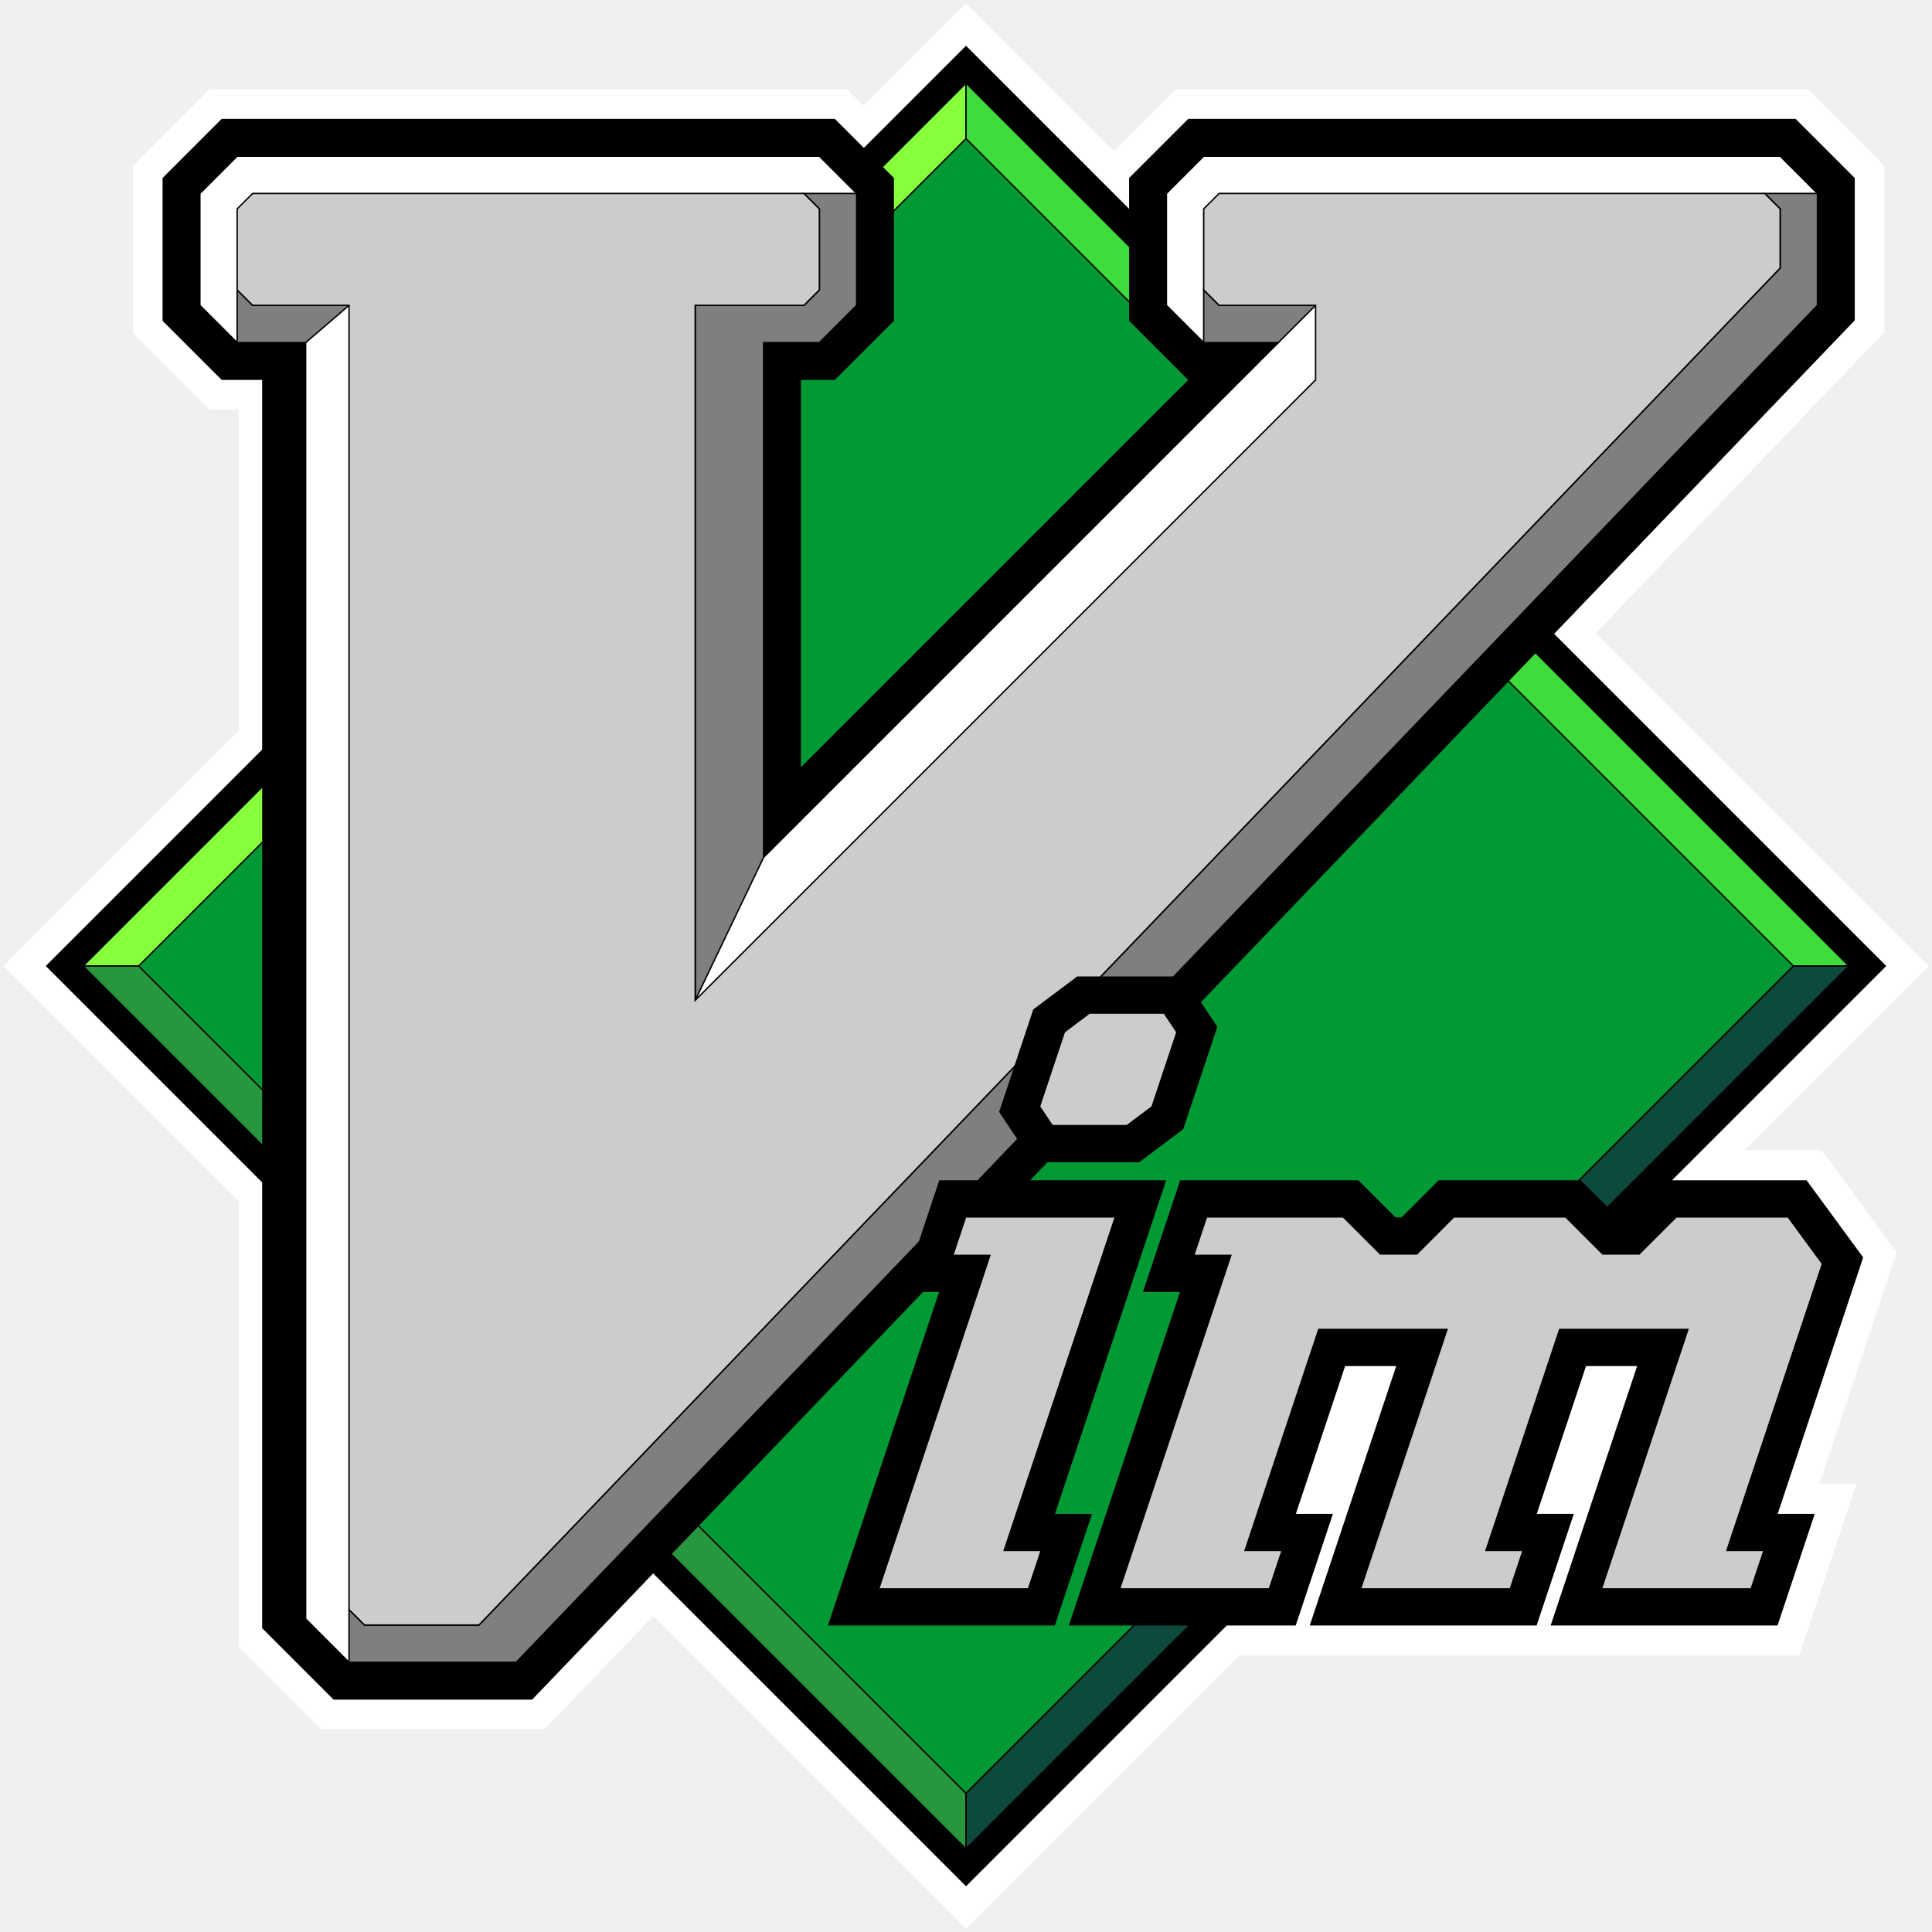
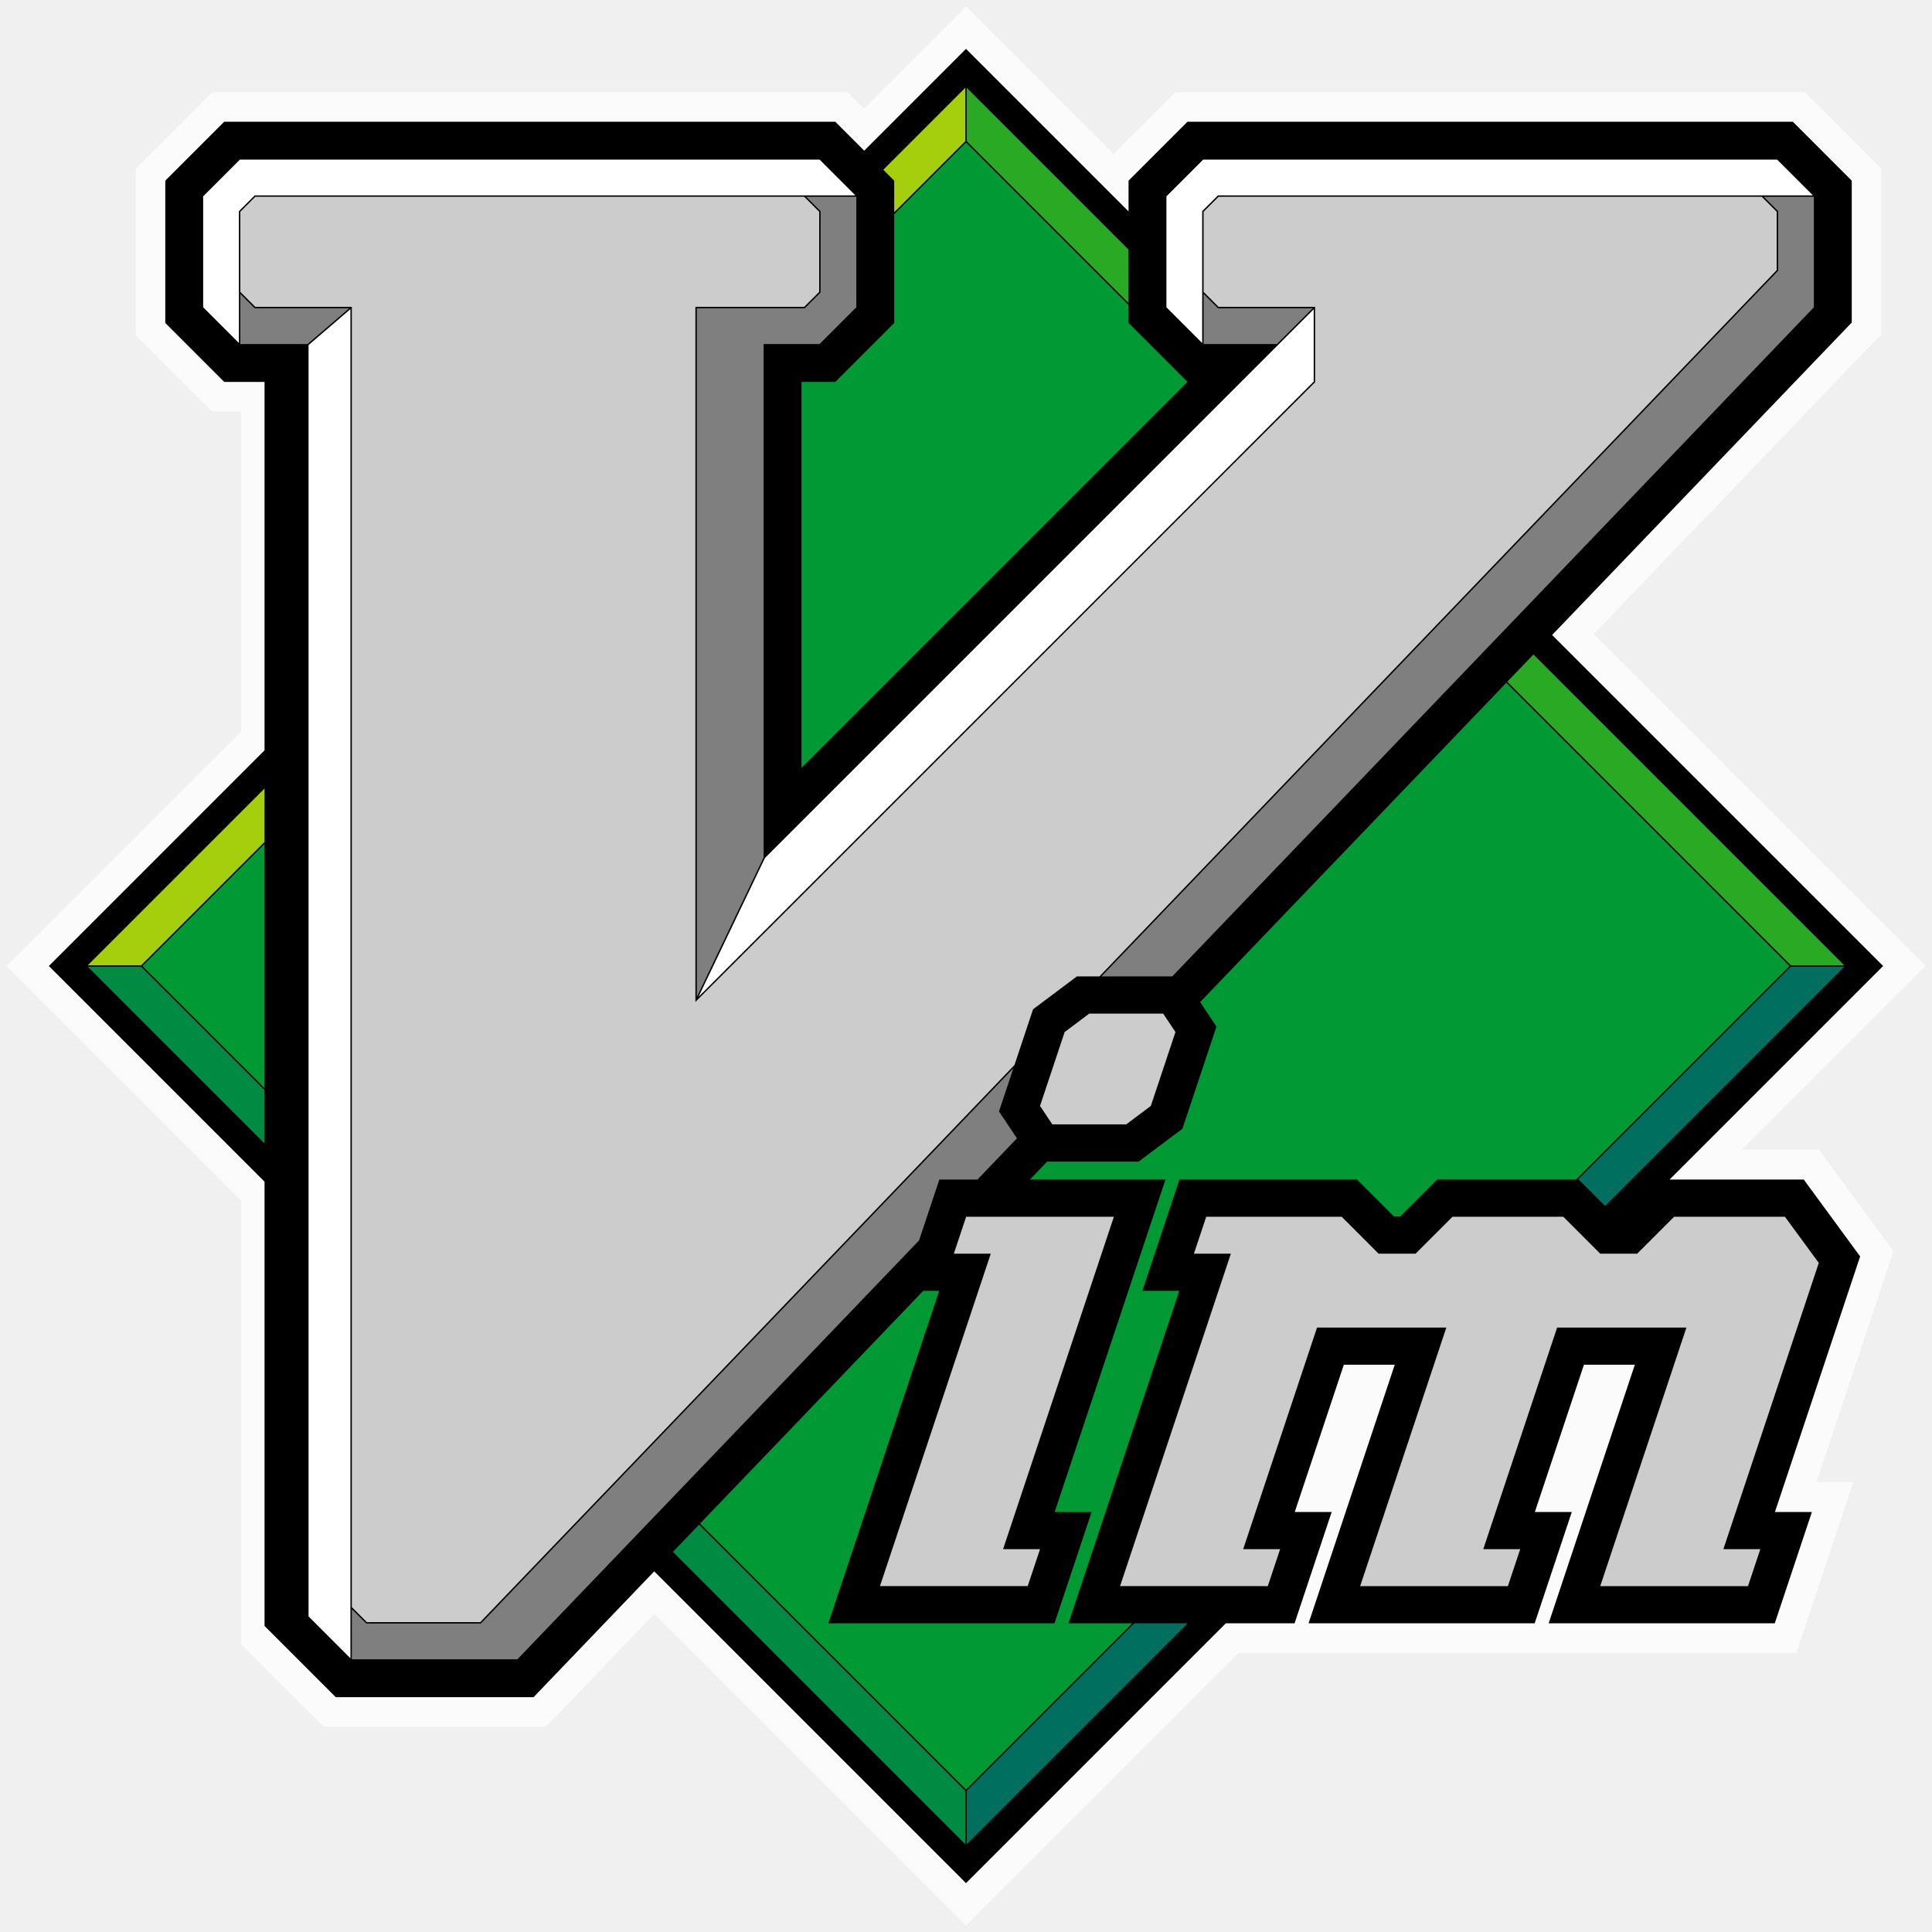
- <svg xmlns="http://www.w3.org/2000/svg" viewBox="0 0 294.609 294.609" width="294.609" height="294.609">
-   <path id="background" d="M20.282,25.276 V50.784 L31.941,62.444 H36.407 V111.398 L0.5,147.305 36.407,183.212 V251.086 L49.004,263.683 H83.065 L99.617,246.422 147.305,294.109 188.961,252.453 H274.354 L283.083,226.267 H277.431 L289.206,190.944 277.808,175.402 H266.012 L294.109,147.305 243.343,96.539 287.338,50.659 V25.276 L275.679,13.616 H179.327 L169.874,23.069 147.305,0.5 131.678,16.126 129.168,13.616 H31.941Z" fill="#ffffff" />
-   <g id="diamond">
-     <path id="diamond_outline" d="M287.633,147.305 147.305,6.977 6.977,147.305 147.305,287.633 192.751,242.186 H170.875 L187.83,191.321 H182.179 L184.062,185.669 H204.785 L210.437,191.321 H216.089 L221.74,185.669 H238.695 L243.982,190.956Z" fill="#000000" />
-     <path id="diamond_face" d="M273.467,147.305 147.305,21.143 21.143,147.305 147.305,273.467 178.585,242.186 H170.875 L187.83,191.321 H182.179 L184.062,185.669 H204.785 L210.437,191.321 H216.089 L221.74,185.669 H235.102Z" fill="#009933" />
-     <path id="diamond_bevel_0" d="M147.305,21.143 V12.664 L12.664,147.305 H21.143Z" fill="#87ff3c" stroke="#000000" stroke-width="0.216" />
-     <path id="diamond_bevel_1" d="M273.467,147.305 H281.945 L147.305,12.664 V21.143Z" fill="#3edc3c" stroke="#000000" stroke-width="0.216" />
-     <path id="diamond_bevel_2" d="M235.102,185.669 H238.695 L241.138,188.112 281.945,147.305 H273.467Z M147.305,273.467 V281.945 L187.064,242.186 H178.585Z" fill="#0d493c" stroke="#000000" stroke-width="0.216" />
-     <path id="diamond_bevel_3" d="M21.143,147.305 H12.664 L147.305,281.945 V273.467Z" fill="#26973c" stroke="#000000" stroke-width="0.216" />
-   </g>
-   <g id="letter_v">
-     <path id="v_outline" d="M24.789,27.143 33.808,18.124 H127.301 L136.32,27.143 V48.917 L127.301,57.936 H122.133 V116.997 L181.194,57.936 172.175,48.917 V27.143 L181.194,18.124 H273.812 L282.831,27.143 V48.848 L81.142,259.176 H50.871 L39.977,248.282 V57.936 H33.808 L24.789,48.917Z" fill="#000000" />
-     <path id="v_lit_bevels" d="M30.477,29.499 36.164,23.811 H124.945 L130.633,29.499 V46.561 L124.945,52.249 H116.445 V130.728 L194.925,52.249 H183.55 L177.862,46.561 V29.499 L183.55,23.811 H271.456 L277.143,29.499 V46.561 L78.716,253.488 H53.227 L46.602,246.863 V52.249 H36.164 L30.477,46.561Z" fill="#ffffff" stroke="#000000" stroke-width="0.216" />
-     <path id="v_dim_bevel_0" d="M130.633,29.499 V46.561 L124.945,52.249 H116.445 V130.728 L106.008,152.54 V46.561 H122.59 L124.945,44.205 V31.855 L122.59,29.499Z" fill="#7f7f7f" stroke="#000000" stroke-width="0.216" />
-     <path id="v_dim_bevel_1" d="M194.925,52.249 H183.55 V44.205 L185.905,46.561 H200.612Z" fill="#7f7f7f" stroke="#000000" stroke-width="0.216" />
-     <path id="v_dim_bevel_2" d="M277.143,29.499 V46.561 L78.716,253.488 H53.227 V245.445 L55.583,247.801 H73.029 L271.456,40.874 V31.855 L269.1,29.499Z" fill="#7f7f7f" stroke="#000000" stroke-width="0.216" />
-     <path id="v_dim_bevel_3" d="M46.602,52.249 H36.164 V44.205 L38.52,46.561 H53.227Z" fill="#7f7f7f" stroke="#000000" stroke-width="0.216" />
-     <path id="v_face" d="M36.164,31.855 38.52,29.499 H122.59 L124.945,31.855 V44.205 L122.59,46.561 H106.008 V152.54 L200.612,57.936 V46.561 H185.905 L183.55,44.205 V31.855 L185.905,29.499 H269.1 L271.456,31.855 V40.874 L73.029,247.801 H55.583 L53.227,245.445 V46.561 H38.52 L36.164,44.205Z" fill="#cccccc" stroke="#000000" stroke-width="0.216" />
-   </g>
-   <g id="letters_im">
-     <path id="im_outline" d="M173.713,177.228 180.419,172.198 185.628,156.57 180.513,148.898 H164.27 L157.564,153.927 152.355,169.555 157.47,177.228Z M160.869,230.847 177.824,179.982 H143.227 L137.552,197.008 H143.203 L126.248,247.874 H160.845 L166.521,230.847Z M203.257,230.847 H197.605 L205.117,208.312 H212.907 L199.72,247.874 H234.317 L239.993,230.847 H234.341 L241.853,208.312 H249.643 L236.456,247.874 H271.053 L276.729,230.847 H271.077 L284.112,191.742 275.488,179.982 H253.295 L247.643,185.633 H246.703 L241.051,179.982 H219.385 L213.733,185.633 H212.793 L207.141,179.982 H179.963 L174.288,197.008 H179.939 L162.984,247.874 H197.581Z" fill="#000000" />
-     <path id="im_face" d="M134.139,242.186 151.094,191.321 H145.443 L147.326,185.669 H169.933 L152.978,236.535 H158.63 L156.746,242.186Z M158.63,168.714 162.398,157.411 166.165,154.585 H177.469 L179.353,157.411 175.585,168.714 171.817,171.54 H160.514Z M170.875,242.186 187.83,191.321 H182.179 L184.062,185.669 H204.785 L210.437,191.321 H216.089 L221.74,185.669 H238.695 L244.347,191.321 H249.999 L255.651,185.669 H272.606 L277.786,192.734 263.186,236.535 H268.838 L266.954,242.186 H244.347 L257.534,202.624 H237.754 L226.45,236.535 H232.102 L230.218,242.186 H207.611 L220.798,202.624 H201.018 L189.714,236.535 H195.366 L193.482,242.186Z" fill="#cccccc" />
-   </g>
+ <svg xmlns="http://www.w3.org/2000/svg" viewBox="-1 -1 295.609 295.609">
+   <path id="background" fill="#ffffff" opacity=".7" d="M31.441 13.116 19.782 24.776v25.508L31.441 61.944h4.465v48.954L0 146.805l35.907 35.907v67.875L48.504 263.183H82.565l16.552-17.261 47.688 47.688 41.656-41.656h85.393l8.729-26.186h-5.652l11.775-35.324-11.397-15.542H265.512l28.097-28.097-50.766-50.766 43.995-45.879V24.776L275.179 13.116h-96.352l-9.453 9.453L146.805 0l-15.626 15.626-2.51-2.51Z" />
+   <path id="outlines" fill="#000000" d="M126.801 17.624H33.308l-9.019 9.019v21.774l9.019 9.019h6.168v56.368L6.477 146.805l33 33v67.977l10.894 10.894H80.642l18.457-19.248 47.705 47.705 39.759-39.759h10.517l5.676-17.027h-5.652l7.512-22.535h7.791l-13.187 39.562h34.597l5.676-17.027h-5.652l7.512-22.535h7.791l-13.187 39.562h34.597l5.676-17.027h-5.652l13.035-39.105-8.624-11.76h-20.532l32.677-32.677-50.648-50.648 45.846-47.81V26.643l-9.019-9.019H180.694l-9.019 9.019v4.704L146.805 6.477 131.229 22.052Z" />
+   <path id="diamond_face" fill="#009933" d="M172.245 247.374h-9.761l16.955-50.865h-5.652l5.676-17.027h27.178l5.652 5.652h.94l5.652-5.652h21.252l32.677-32.677-43.338-43.338-46.848 48.854 2.5 3.749-5.209 15.628-6.706 5.029H159.224l-2.641 2.754h20.741L160.369 230.347h5.652l-5.676 17.027H125.748l16.955-50.865H140.256l-34.147 35.61 40.696 40.696ZM146.805 20.795 135.82 31.78v16.637l-9.019 9.019h-5.168v59.061l59.061-59.061-9.019-9.019V45.665ZM20.795 146.805l18.681 18.681V128.123Z" />
+   <path id="diamond_bevel_q1" fill="#2aa924" d="M281.185 146.697 233.626 99.138l-4.001 4.172 43.386 43.386ZM146.913 12.425V20.598l24.762 24.762V37.187Z" />
+   <path id="diamond_bevel_q2" fill="#a5cf0d" d="M146.697 12.425 134.15 24.972l1.671 1.671v4.831L146.697 20.598ZM12.425 146.697H20.598l18.879-18.879v-8.173Z" />
+   <path id="diamond_bevel_q3" fill="#008a42" d="M12.425 146.913l27.052 27.052v-8.173L20.598 146.913ZM146.697 281.185v-8.173l-40.737-40.737-4.001 4.172Z" />
+   <path id="diamond_bevel_q4" fill="#006f5f" d="M146.913 273.012v8.173l33.811-33.811h-8.173ZM244.583 183.514l36.601-36.601h-8.173l-32.569 32.569h.109Z" />
+   <path id="letter_faces" fill="#cccccc" d="M52.835 244.9l2.293 2.293H72.483l81.739-85.241 2.842-8.525 6.706-5.029h3.45L270.848 40.33V31.399l-2.293-2.293H185.45l-2.293 2.293V43.661l2.293 2.293h14.77V57.481l-94.82 94.82V45.953h16.645l2.293-2.293V31.399l-2.293-2.293h-83.98L35.772 31.399V43.661l2.293 2.293H52.835ZM133.639 241.686l16.955-50.865h-5.652l1.884-5.652h22.607l-16.955 50.865h5.652l-1.884 5.652ZM158.13 168.214l3.768-11.303 3.768-2.826h11.303l1.884 2.826-3.768 11.303-3.768 2.826H160.014ZM170.375 241.686l16.955-50.865h-5.652l1.884-5.652h20.723l5.652 5.652h5.652l5.652-5.652h16.955l5.652 5.652h5.652l5.652-5.652h16.955l5.181 7.065-14.6 43.801h5.652l-1.884 5.652H243.847l13.187-39.562h-19.781l-11.303 33.91h5.652l-1.884 5.652H207.111l13.187-39.562h-19.781l-11.303 33.91h5.652l-1.884 5.652Z" />
+   <path id="dim_bevels" fill="#7f7f7f" d="M122.134 46.169H105.616V151.564l10.222-21.361V51.641h8.563l5.624-5.624V29.107h-7.675l2.203 2.203V43.75ZM183.158 51.641h11.222l5.471-5.471h-14.491l-2.203-2.203ZM167.519 148.398h10.842L276.535 46.018V29.107H268.861l2.203 2.203v9.107ZM55.038 247.409l-2.203-2.203v7.675H78.17l61.452-64.085 3.105-9.314h5.827l6.048-6.307-2.747-4.12 2.208-6.624-81.488 84.978ZM35.772 51.641h10.29l6.373-5.471H37.975L35.772 43.966Z" />
+   <path id="lit_bevels" fill="#ffffff" d="M129.872 28.891l-5.471-5.471H35.709L30.085 29.043V46.016l5.471 5.471V31.31l2.419-2.419ZM194.501 51.825l-78.466 78.466-10.157 21.227L200.004 57.391V46.322ZM268.6 28.891h7.783l-5.471-5.471H183.094l-5.624 5.624V46.016l5.471 5.471V31.31l2.419-2.419ZM46.21 246.319l6.409 6.409V46.296l-6.409 5.502Z" />
</svg>
